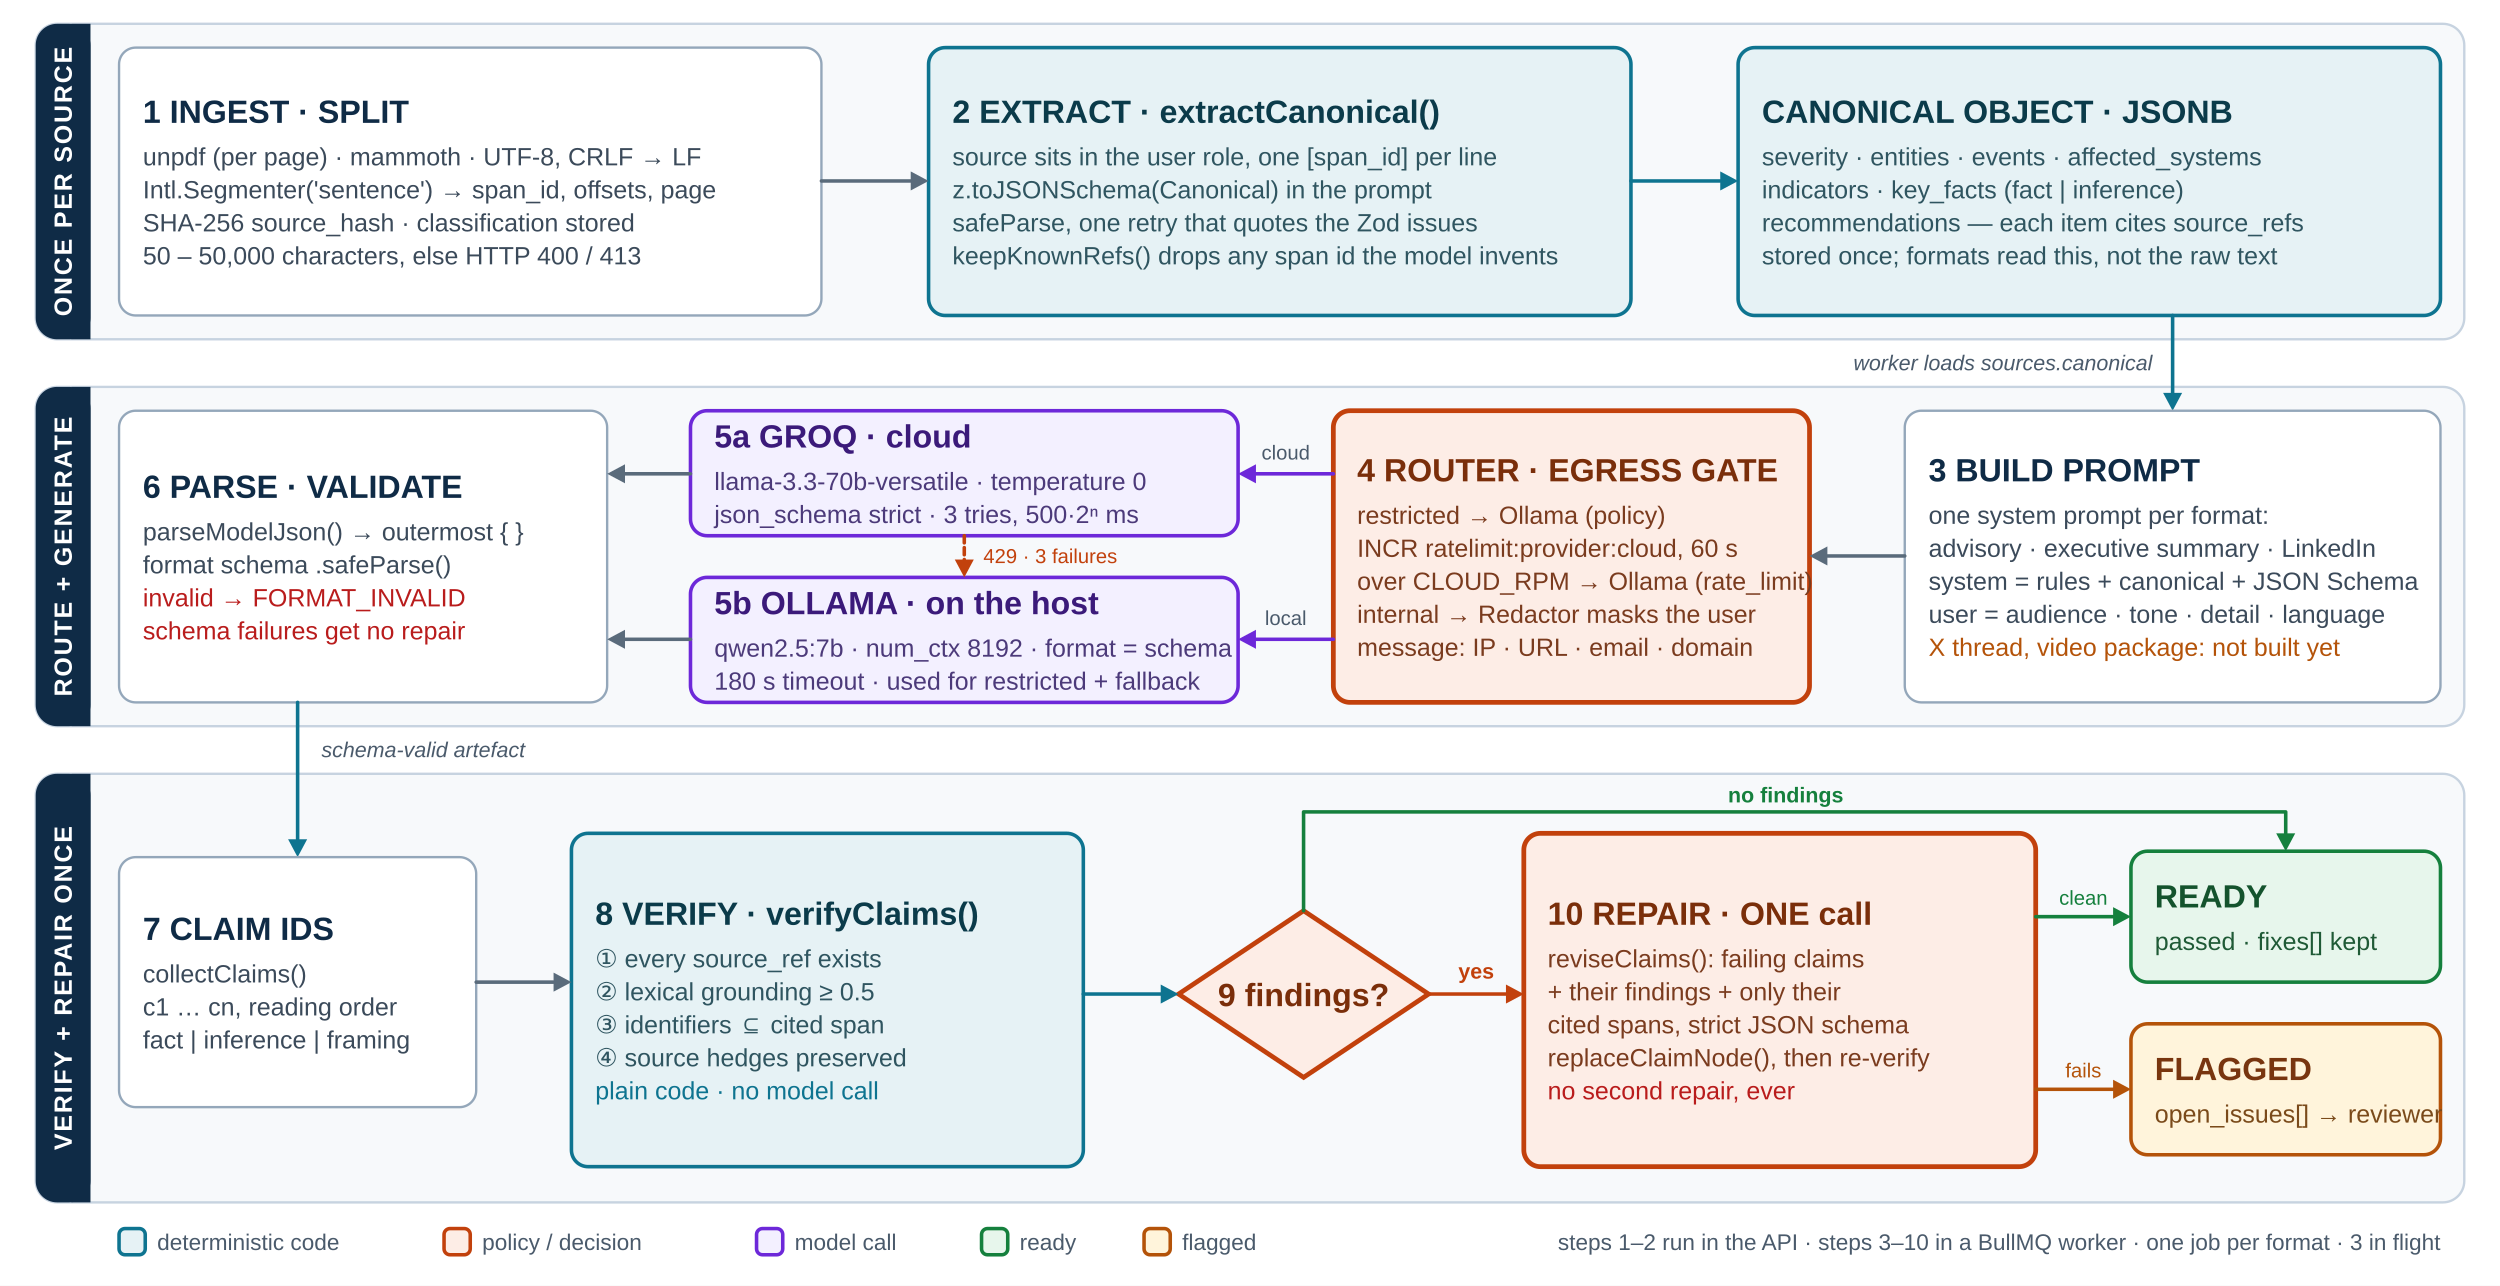
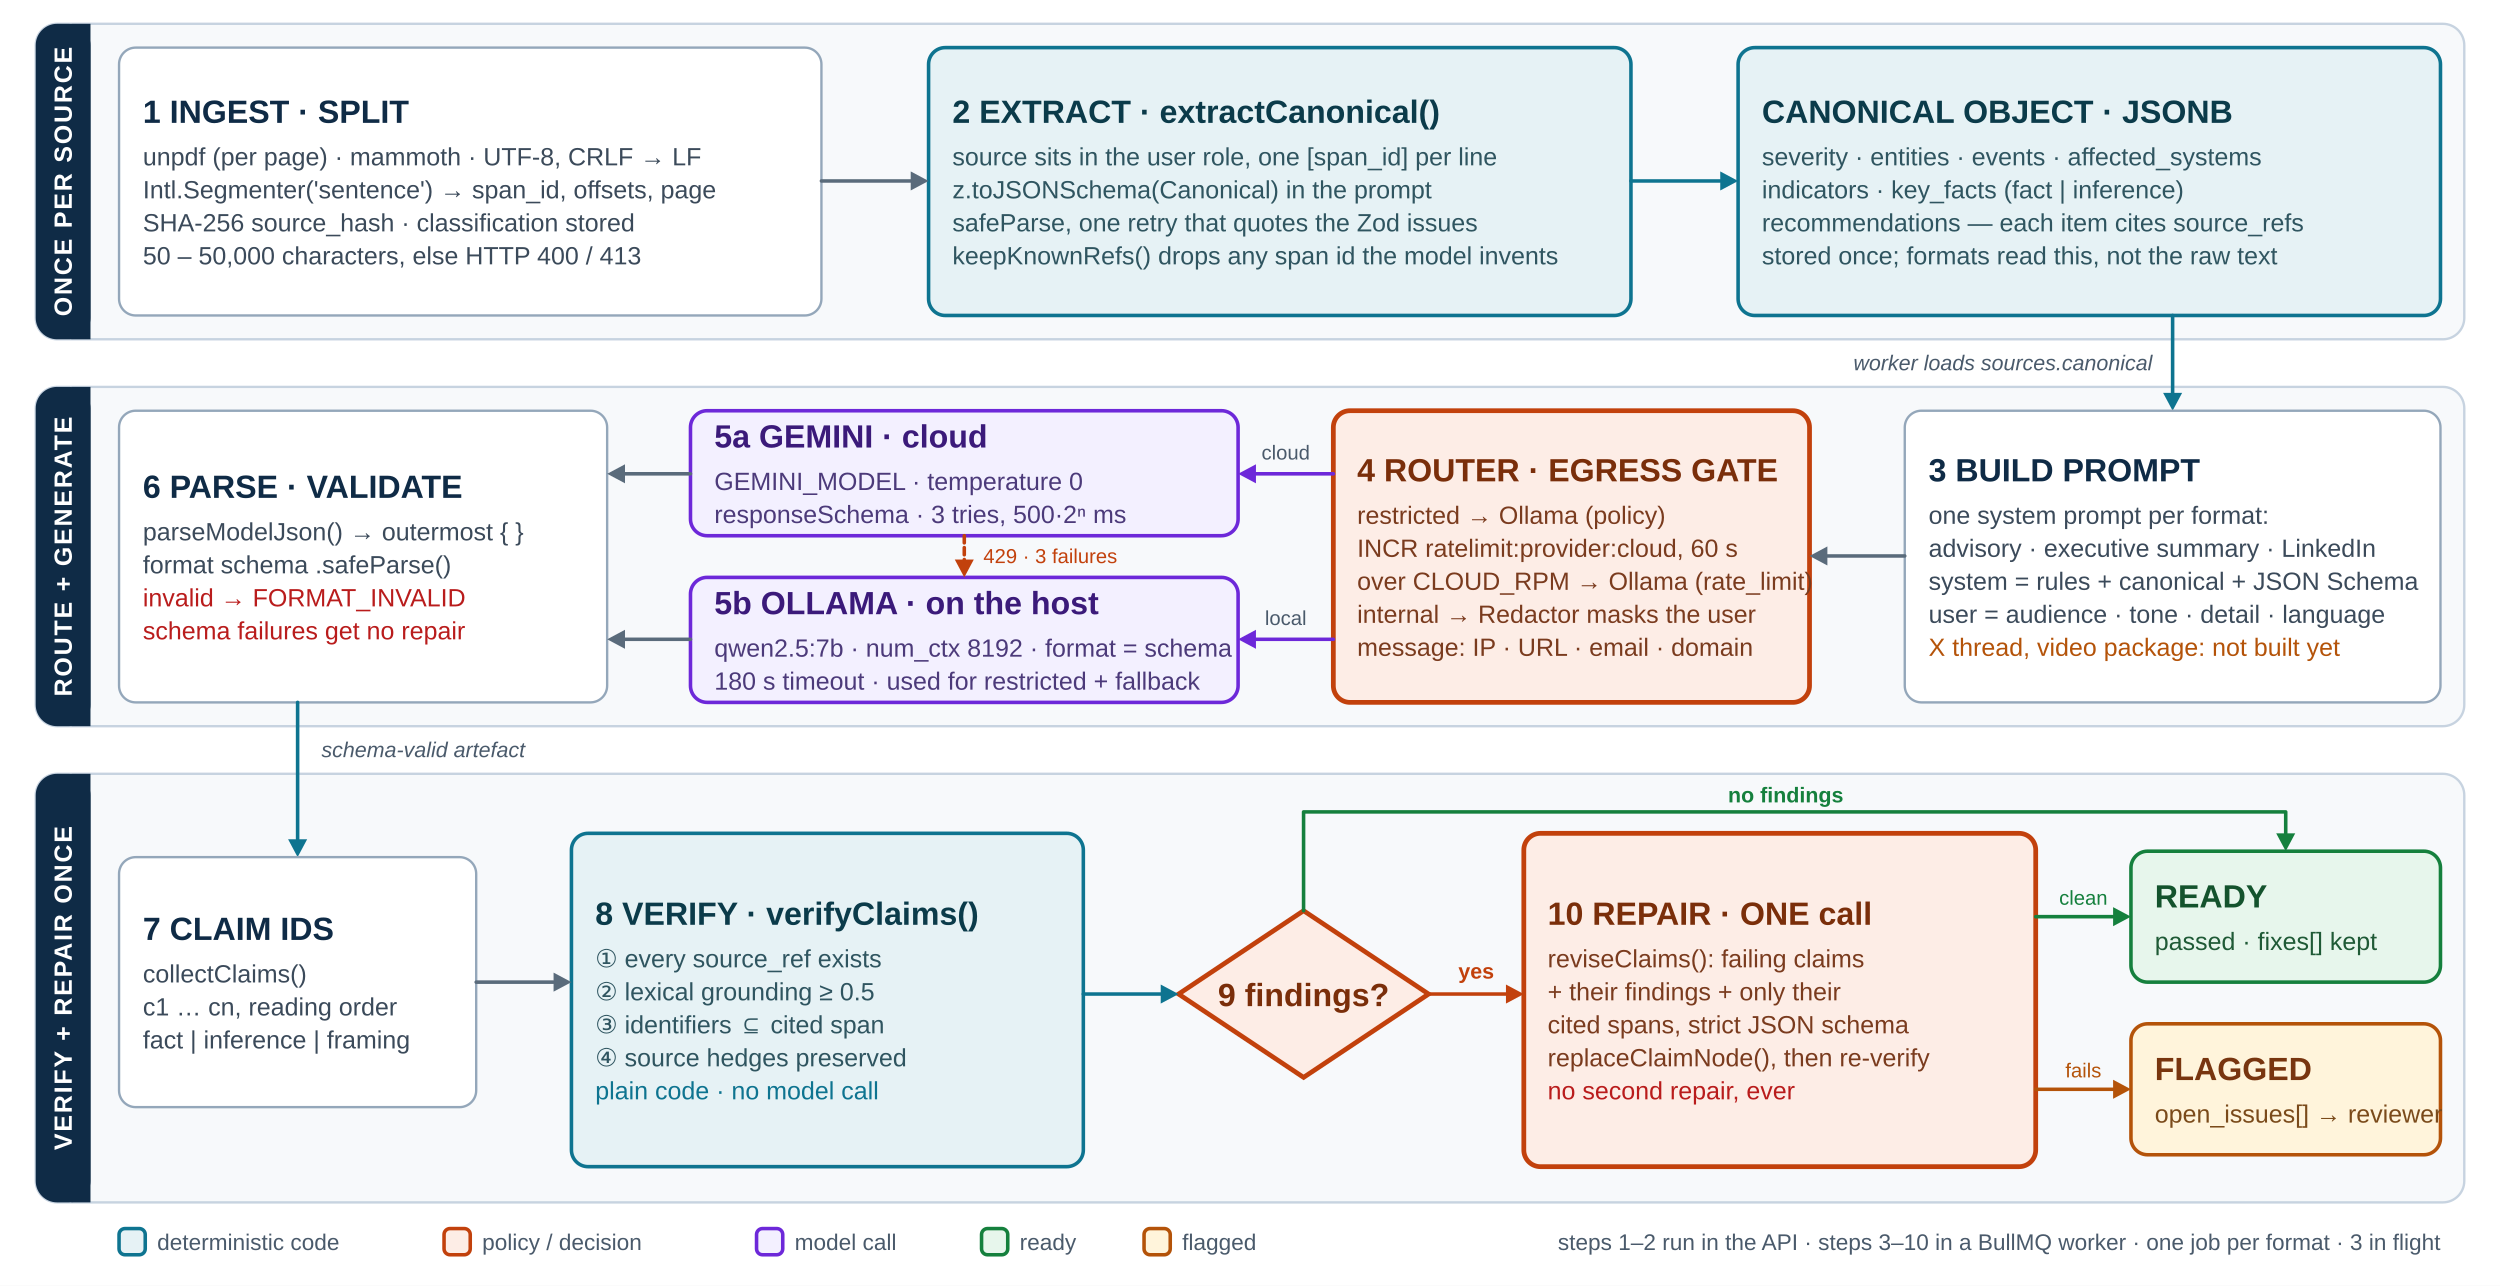
<svg xmlns="http://www.w3.org/2000/svg" width="2100" height="1080" viewBox="0 0 2100 1080" role="img" aria-label="AI engine flowchart">
  <rect width="2100" height="1080" fill="#FFFFFF" />
  <rect x="30" y="20" width="2040" height="265" rx="18" fill="#F7F9FB" stroke="#C7D3E0" stroke-width="2" />
  <rect x="30" y="20" width="46" height="265" rx="18" fill="#0F2B46" />
  <rect x="60" y="20" width="16" height="265" fill="#0F2B46" />
  <text x="53" y="152.5" transform="rotate(-90 53 152.5)" text-anchor="middle" dominant-baseline="central" font-family="Segoe UI, Arial, Helvetica, sans-serif" font-size="21" font-weight="700" letter-spacing="1.5" fill="#FFFFFF">ONCE PER SOURCE</text>
  <rect x="30" y="325" width="2040" height="285" rx="18" fill="#F7F9FB" stroke="#C7D3E0" stroke-width="2" />
  <rect x="30" y="325" width="46" height="285" rx="18" fill="#0F2B46" />
  <rect x="60" y="325" width="16" height="285" fill="#0F2B46" />
  <text x="53" y="467.5" transform="rotate(-90 53 467.5)" text-anchor="middle" dominant-baseline="central" font-family="Segoe UI, Arial, Helvetica, sans-serif" font-size="21" font-weight="700" letter-spacing="1.5" fill="#FFFFFF">ROUTE + GENERATE</text>
  <rect x="30" y="650" width="2040" height="360" rx="18" fill="#F7F9FB" stroke="#C7D3E0" stroke-width="2" />
  <rect x="30" y="650" width="46" height="360" rx="18" fill="#0F2B46" />
  <rect x="60" y="650" width="16" height="360" fill="#0F2B46" />
  <text x="53" y="830" transform="rotate(-90 53 830)" text-anchor="middle" dominant-baseline="central" font-family="Segoe UI, Arial, Helvetica, sans-serif" font-size="21" font-weight="700" letter-spacing="1.5" fill="#FFFFFF">VERIFY + REPAIR ONCE</text>
  <rect x="100" y="40" width="590" height="225" rx="14" fill="#FFFFFF" stroke="#94A7BA" stroke-width="2" />
  <text x="120" y="103.185" text-anchor="start" font-family="Segoe UI, Arial, Helvetica, sans-serif" font-size="27" font-weight="700" fill="#0F2B46">1  INGEST · SPLIT</text>
  <text x="120" y="138.905" text-anchor="start" font-family="Segoe UI, Arial, Helvetica, sans-serif" font-size="21" fill="#3B4A5A">unpdf (per page) · mammoth · UTF-8, CRLF → LF</text>
  <text x="120" y="166.625" text-anchor="start" font-family="Segoe UI, Arial, Helvetica, sans-serif" font-size="21" fill="#3B4A5A">Intl.Segmenter('sentence') → span_id, offsets, page</text>
  <text x="120" y="194.345" text-anchor="start" font-family="Segoe UI, Arial, Helvetica, sans-serif" font-size="21" fill="#3B4A5A">SHA-256 source_hash · classification stored</text>
  <text x="120" y="222.065" text-anchor="start" font-family="Segoe UI, Arial, Helvetica, sans-serif" font-size="21" fill="#3B4A5A">50 – 50,000 characters, else HTTP 400 / 413</text>
  <rect x="780" y="40" width="590" height="225" rx="14" fill="#E6F2F5" stroke="#0E7490" stroke-width="3" />
  <text x="800" y="103.185" text-anchor="start" font-family="Segoe UI, Arial, Helvetica, sans-serif" font-size="27" font-weight="700" fill="#0B3B4A">2  EXTRACT · extractCanonical()</text>
  <text x="800" y="138.905" text-anchor="start" font-family="Segoe UI, Arial, Helvetica, sans-serif" font-size="21" fill="#2F5560">source sits in the user role, one [span_id] per line</text>
  <text x="800" y="166.625" text-anchor="start" font-family="Segoe UI, Arial, Helvetica, sans-serif" font-size="21" fill="#2F5560">z.toJSONSchema(Canonical) in the prompt</text>
  <text x="800" y="194.345" text-anchor="start" font-family="Segoe UI, Arial, Helvetica, sans-serif" font-size="21" fill="#2F5560">safeParse, one retry that quotes the Zod issues</text>
  <text x="800" y="222.065" text-anchor="start" font-family="Segoe UI, Arial, Helvetica, sans-serif" font-size="21" fill="#2F5560">keepKnownRefs() drops any span id the model invents</text>
  <rect x="1460" y="40" width="590" height="225" rx="14" fill="#E6F2F5" stroke="#0E7490" stroke-width="3" />
  <text x="1480" y="103.185" text-anchor="start" font-family="Segoe UI, Arial, Helvetica, sans-serif" font-size="27" font-weight="700" fill="#0B3B4A">CANONICAL OBJECT · JSONB</text>
  <text x="1480" y="138.905" text-anchor="start" font-family="Segoe UI, Arial, Helvetica, sans-serif" font-size="21" fill="#2F5560">severity · entities · events · affected_systems</text>
  <text x="1480" y="166.625" text-anchor="start" font-family="Segoe UI, Arial, Helvetica, sans-serif" font-size="21" fill="#2F5560">indicators · key_facts (fact | inference)</text>
  <text x="1480" y="194.345" text-anchor="start" font-family="Segoe UI, Arial, Helvetica, sans-serif" font-size="21" fill="#2F5560">recommendations — each item cites source_refs</text>
  <text x="1480" y="222.065" text-anchor="start" font-family="Segoe UI, Arial, Helvetica, sans-serif" font-size="21" fill="#2F5560">stored once; formats read this, not the raw text</text>
  <path d="M 690 152 L 765 152" fill="none" stroke="#5A6B7B" stroke-width="3" stroke-linejoin="round" stroke-linecap="round" />
  <polygon points="780,152 765,160 765,144" fill="#5A6B7B" />
  <path d="M 1370 152 L 1445 152" fill="none" stroke="#0E7490" stroke-width="3" stroke-linejoin="round" stroke-linecap="round" />
  <polygon points="1460,152 1445,160 1445,144" fill="#0E7490" />
  <path d="M 1825 265 L 1825 330" fill="none" stroke="#0E7490" stroke-width="3" stroke-linejoin="round" stroke-linecap="round" />
  <polygon points="1825,345 1817,330 1833,330" fill="#0E7490" />
  <text x="1808" y="311" text-anchor="end" font-family="Segoe UI, Arial, Helvetica, sans-serif" font-size="18" font-style="italic" fill="#4A5A6B">worker loads sources.canonical</text>
  <rect x="1600" y="345" width="450" height="245" rx="14" fill="#FFFFFF" stroke="#94A7BA" stroke-width="2" />
  <text x="1620" y="404.325" text-anchor="start" font-family="Segoe UI, Arial, Helvetica, sans-serif" font-size="27" font-weight="700" fill="#0F2B46">3  BUILD PROMPT</text>
  <text x="1620" y="440.045" text-anchor="start" font-family="Segoe UI, Arial, Helvetica, sans-serif" font-size="21" fill="#3B4A5A">one system prompt per format:</text>
  <text x="1620" y="467.765" text-anchor="start" font-family="Segoe UI, Arial, Helvetica, sans-serif" font-size="21" fill="#3B4A5A">advisory · executive summary · LinkedIn</text>
  <text x="1620" y="495.485" text-anchor="start" font-family="Segoe UI, Arial, Helvetica, sans-serif" font-size="21" fill="#3B4A5A">system = rules + canonical + JSON Schema</text>
  <text x="1620" y="523.205" text-anchor="start" font-family="Segoe UI, Arial, Helvetica, sans-serif" font-size="21" fill="#3B4A5A">user = audience · tone · detail · language</text>
  <text x="1620" y="550.925" text-anchor="start" font-family="Segoe UI, Arial, Helvetica, sans-serif" font-size="21" fill="#B45309">X thread, video package: not built yet</text>
  <rect x="1120" y="345" width="400" height="245" rx="14" fill="#FDEDE6" stroke="#C2410C" stroke-width="4" />
  <text x="1140" y="404.325" text-anchor="start" font-family="Segoe UI, Arial, Helvetica, sans-serif" font-size="27" font-weight="700" fill="#7A2E0A">4  ROUTER · EGRESS GATE</text>
  <text x="1140" y="440.045" text-anchor="start" font-family="Segoe UI, Arial, Helvetica, sans-serif" font-size="21" fill="#7A3B1E">restricted → Ollama  (policy)</text>
  <text x="1140" y="467.765" text-anchor="start" font-family="Segoe UI, Arial, Helvetica, sans-serif" font-size="21" fill="#7A3B1E">INCR ratelimit:provider:cloud, 60 s</text>
  <text x="1140" y="495.485" text-anchor="start" font-family="Segoe UI, Arial, Helvetica, sans-serif" font-size="21" fill="#7A3B1E">over CLOUD_RPM → Ollama  (rate_limit)</text>
  <text x="1140" y="523.205" text-anchor="start" font-family="Segoe UI, Arial, Helvetica, sans-serif" font-size="21" fill="#7A3B1E">internal → Redactor masks the user</text>
  <text x="1140" y="550.925" text-anchor="start" font-family="Segoe UI, Arial, Helvetica, sans-serif" font-size="21" fill="#7A3B1E">message: IP · URL · email · domain</text>
  <rect x="580" y="345" width="460" height="105" rx="14" fill="#F3F0FF" stroke="#6D28D9" stroke-width="3" />
-   <text x="600" y="375.905" text-anchor="start" font-family="Segoe UI, Arial, Helvetica, sans-serif" font-size="27" font-weight="700" fill="#3B1A7A">5a  GROQ · cloud</text>
-   <text x="600" y="411.625" text-anchor="start" font-family="Segoe UI, Arial, Helvetica, sans-serif" font-size="21" fill="#4C3A7A">llama-3.3-70b-versatile · temperature 0</text>
-   <text x="600" y="439.345" text-anchor="start" font-family="Segoe UI, Arial, Helvetica, sans-serif" font-size="21" fill="#4C3A7A">json_schema strict · 3 tries, 500·2ⁿ ms</text>
+   <text x="600" y="375.905" text-anchor="start" font-family="Segoe UI, Arial, Helvetica, sans-serif" font-size="27" font-weight="700" fill="#3B1A7A">5a  GEMINI · cloud</text>
+   <text x="600" y="411.625" text-anchor="start" font-family="Segoe UI, Arial, Helvetica, sans-serif" font-size="21" fill="#4C3A7A">GEMINI_MODEL · temperature 0</text>
+   <text x="600" y="439.345" text-anchor="start" font-family="Segoe UI, Arial, Helvetica, sans-serif" font-size="21" fill="#4C3A7A">responseSchema · 3 tries, 500·2ⁿ ms</text>
  <rect x="580" y="485" width="460" height="105" rx="14" fill="#F3F0FF" stroke="#6D28D9" stroke-width="3" />
  <text x="600" y="515.905" text-anchor="start" font-family="Segoe UI, Arial, Helvetica, sans-serif" font-size="27" font-weight="700" fill="#3B1A7A">5b  OLLAMA · on the host</text>
  <text x="600" y="551.625" text-anchor="start" font-family="Segoe UI, Arial, Helvetica, sans-serif" font-size="21" fill="#4C3A7A">qwen2.5:7b · num_ctx 8192 · format = schema</text>
  <text x="600" y="579.345" text-anchor="start" font-family="Segoe UI, Arial, Helvetica, sans-serif" font-size="21" fill="#4C3A7A">180 s timeout · used for restricted + fallback</text>
  <rect x="100" y="345" width="410" height="245" rx="14" fill="#FFFFFF" stroke="#94A7BA" stroke-width="2" />
  <text x="120" y="418.185" text-anchor="start" font-family="Segoe UI, Arial, Helvetica, sans-serif" font-size="27" font-weight="700" fill="#0F2B46">6  PARSE · VALIDATE</text>
  <text x="120" y="453.905" text-anchor="start" font-family="Segoe UI, Arial, Helvetica, sans-serif" font-size="21" fill="#3B4A5A">parseModelJson() → outermost { }</text>
  <text x="120" y="481.625" text-anchor="start" font-family="Segoe UI, Arial, Helvetica, sans-serif" font-size="21" fill="#3B4A5A">format schema .safeParse()</text>
  <text x="120" y="509.345" text-anchor="start" font-family="Segoe UI, Arial, Helvetica, sans-serif" font-size="21" fill="#B91C1C">invalid → FORMAT_INVALID</text>
  <text x="120" y="537.065" text-anchor="start" font-family="Segoe UI, Arial, Helvetica, sans-serif" font-size="21" fill="#B91C1C">schema failures get no repair</text>
  <path d="M 1600 467 L 1535 467" fill="none" stroke="#5A6B7B" stroke-width="3" stroke-linejoin="round" stroke-linecap="round" />
  <polygon points="1520,467 1535,459 1535,475" fill="#5A6B7B" />
  <path d="M 1120 398 L 1055 398" fill="none" stroke="#6D28D9" stroke-width="3" stroke-linejoin="round" stroke-linecap="round" />
  <polygon points="1040,398 1055,390 1055,406" fill="#6D28D9" />
  <text x="1080" y="386" text-anchor="middle" font-family="Segoe UI, Arial, Helvetica, sans-serif" font-size="17" fill="#4A5A6B">cloud</text>
  <path d="M 1120 537 L 1055 537" fill="none" stroke="#6D28D9" stroke-width="3" stroke-linejoin="round" stroke-linecap="round" />
  <polygon points="1040,537 1055,529 1055,545" fill="#6D28D9" />
  <text x="1080" y="525" text-anchor="middle" font-family="Segoe UI, Arial, Helvetica, sans-serif" font-size="17" fill="#4A5A6B">local</text>
  <path d="M 810 450 L 810 470" fill="none" stroke="#C2410C" stroke-width="3" stroke-linejoin="round" stroke-linecap="round" stroke-dasharray="6 4" />
  <polygon points="810,485 802,470 818,470" fill="#C2410C" />
  <text x="826" y="473" text-anchor="start" font-family="Segoe UI, Arial, Helvetica, sans-serif" font-size="17" fill="#C2410C">429 · 3 failures</text>
  <path d="M 580 398 L 525 398" fill="none" stroke="#5A6B7B" stroke-width="3" stroke-linejoin="round" stroke-linecap="round" />
  <polygon points="510,398 525,390 525,406" fill="#5A6B7B" />
  <path d="M 580 537 L 525 537" fill="none" stroke="#5A6B7B" stroke-width="3" stroke-linejoin="round" stroke-linecap="round" />
  <polygon points="510,537 525,529 525,545" fill="#5A6B7B" />
  <path d="M 250 590 L 250 705" fill="none" stroke="#0E7490" stroke-width="3" stroke-linejoin="round" stroke-linecap="round" />
  <polygon points="250,720 242,705 258,705" fill="#0E7490" />
  <text x="270" y="636" text-anchor="start" font-family="Segoe UI, Arial, Helvetica, sans-serif" font-size="18" font-style="italic" fill="#4A5A6B">schema-valid artefact</text>
  <rect x="100" y="720" width="300" height="210" rx="14" fill="#FFFFFF" stroke="#94A7BA" stroke-width="2" />
  <text x="120" y="789.545" text-anchor="start" font-family="Segoe UI, Arial, Helvetica, sans-serif" font-size="27" font-weight="700" fill="#0F2B46">7  CLAIM IDS</text>
  <text x="120" y="825.265" text-anchor="start" font-family="Segoe UI, Arial, Helvetica, sans-serif" font-size="21" fill="#3B4A5A">collectClaims()</text>
  <text x="120" y="852.985" text-anchor="start" font-family="Segoe UI, Arial, Helvetica, sans-serif" font-size="21" fill="#3B4A5A">c1 … cn, reading order</text>
  <text x="120" y="880.705" text-anchor="start" font-family="Segoe UI, Arial, Helvetica, sans-serif" font-size="21" fill="#3B4A5A">fact | inference | framing</text>
  <rect x="480" y="700" width="430" height="280" rx="14" fill="#E6F2F5" stroke="#0E7490" stroke-width="3" />
  <text x="500" y="776.825" text-anchor="start" font-family="Segoe UI, Arial, Helvetica, sans-serif" font-size="27" font-weight="700" fill="#0B3B4A">8  VERIFY · verifyClaims()</text>
  <text x="500" y="812.545" text-anchor="start" font-family="Segoe UI, Arial, Helvetica, sans-serif" font-size="21" fill="#2F5560">① every source_ref exists</text>
  <text x="500" y="840.265" text-anchor="start" font-family="Segoe UI, Arial, Helvetica, sans-serif" font-size="21" fill="#2F5560">② lexical grounding ≥ 0.5</text>
  <text x="500" y="867.985" text-anchor="start" font-family="Segoe UI, Arial, Helvetica, sans-serif" font-size="21" fill="#2F5560">③ identifiers ⊆ cited span</text>
  <text x="500" y="895.705" text-anchor="start" font-family="Segoe UI, Arial, Helvetica, sans-serif" font-size="21" fill="#2F5560">④ source hedges preserved</text>
  <text x="500" y="923.425" text-anchor="start" font-family="Segoe UI, Arial, Helvetica, sans-serif" font-size="21" fill="#0E7490">plain code · no model call</text>
  <polygon points="1095,765 1200,835 1095,905 990,835" fill="#FDEDE6" stroke="#C2410C" stroke-width="4" />
  <text x="1095" y="845.125" text-anchor="middle" font-family="Segoe UI, Arial, Helvetica, sans-serif" font-size="27" font-weight="700" fill="#7A2E0A">9  findings?</text>
  <rect x="1280" y="700" width="430" height="280" rx="14" fill="#FDEDE6" stroke="#C2410C" stroke-width="4" />
  <text x="1300" y="776.825" text-anchor="start" font-family="Segoe UI, Arial, Helvetica, sans-serif" font-size="27" font-weight="700" fill="#7A2E0A">10  REPAIR · ONE call</text>
  <text x="1300" y="812.545" text-anchor="start" font-family="Segoe UI, Arial, Helvetica, sans-serif" font-size="21" fill="#7A3B1E">reviseClaims(): failing claims</text>
  <text x="1300" y="840.265" text-anchor="start" font-family="Segoe UI, Arial, Helvetica, sans-serif" font-size="21" fill="#7A3B1E">+ their findings + only their</text>
  <text x="1300" y="867.985" text-anchor="start" font-family="Segoe UI, Arial, Helvetica, sans-serif" font-size="21" fill="#7A3B1E">cited spans, strict JSON schema</text>
  <text x="1300" y="895.705" text-anchor="start" font-family="Segoe UI, Arial, Helvetica, sans-serif" font-size="21" fill="#7A3B1E">replaceClaimNode(), then re-verify</text>
  <text x="1300" y="923.425" text-anchor="start" font-family="Segoe UI, Arial, Helvetica, sans-serif" font-size="21" fill="#B91C1C">no second repair, ever</text>
  <rect x="1790" y="715" width="260" height="110" rx="14" fill="#E7F6EC" stroke="#15803D" stroke-width="3" />
  <text x="1810" y="762.265" text-anchor="start" font-family="Segoe UI, Arial, Helvetica, sans-serif" font-size="27" font-weight="700" fill="#14532D">READY</text>
  <text x="1810" y="797.985" text-anchor="start" font-family="Segoe UI, Arial, Helvetica, sans-serif" font-size="21" fill="#1F5A36">passed · fixes[] kept</text>
  <rect x="1790" y="860" width="260" height="110" rx="14" fill="#FFF4DB" stroke="#B45309" stroke-width="3" />
  <text x="1810" y="907.265" text-anchor="start" font-family="Segoe UI, Arial, Helvetica, sans-serif" font-size="27" font-weight="700" fill="#78350F">FLAGGED</text>
  <text x="1810" y="942.985" text-anchor="start" font-family="Segoe UI, Arial, Helvetica, sans-serif" font-size="21" fill="#7A4A1A">open_issues[] → reviewer</text>
  <path d="M 400 825 L 465 825" fill="none" stroke="#5A6B7B" stroke-width="3" stroke-linejoin="round" stroke-linecap="round" />
  <polygon points="480,825 465,833 465,817" fill="#5A6B7B" />
  <path d="M 910 835 L 975 835" fill="none" stroke="#0E7490" stroke-width="3" stroke-linejoin="round" stroke-linecap="round" />
  <polygon points="990,835 975,843 975,827" fill="#0E7490" />
  <path d="M 1200 835 L 1265 835" fill="none" stroke="#C2410C" stroke-width="3" stroke-linejoin="round" stroke-linecap="round" />
  <polygon points="1280,835 1265,843 1265,827" fill="#C2410C" />
  <text x="1240" y="822" text-anchor="middle" font-family="Segoe UI, Arial, Helvetica, sans-serif" font-size="18" font-weight="700" fill="#C2410C">yes</text>
  <path d="M 1095 765 L 1095 682 L 1920 682 L 1920 700" fill="none" stroke="#15803D" stroke-width="3" stroke-linejoin="round" stroke-linecap="round" />
  <polygon points="1920,715 1912,700 1928,700" fill="#15803D" />
  <text x="1500" y="674" text-anchor="middle" font-family="Segoe UI, Arial, Helvetica, sans-serif" font-size="18" font-weight="700" fill="#15803D">no findings</text>
  <path d="M 1710 770 L 1775 770" fill="none" stroke="#15803D" stroke-width="3" stroke-linejoin="round" stroke-linecap="round" />
  <polygon points="1790,770 1775,778 1775,762" fill="#15803D" />
  <text x="1750" y="760" text-anchor="middle" font-family="Segoe UI, Arial, Helvetica, sans-serif" font-size="17" fill="#15803D">clean</text>
  <path d="M 1710 915 L 1775 915" fill="none" stroke="#B45309" stroke-width="3" stroke-linejoin="round" stroke-linecap="round" />
  <polygon points="1790,915 1775,923 1775,907" fill="#B45309" />
  <text x="1750" y="905" text-anchor="middle" font-family="Segoe UI, Arial, Helvetica, sans-serif" font-size="17" fill="#B45309">fails</text>
  <rect x="100" y="1032" width="22" height="22" rx="5" fill="#E6F2F5" stroke="#0E7490" stroke-width="3" />
  <text x="132" y="1050" text-anchor="start" font-family="Segoe UI, Arial, Helvetica, sans-serif" font-size="19" fill="#4A5A6B">deterministic code</text>
  <rect x="373" y="1032" width="22" height="22" rx="5" fill="#FDEDE6" stroke="#C2410C" stroke-width="3" />
  <text x="405" y="1050" text-anchor="start" font-family="Segoe UI, Arial, Helvetica, sans-serif" font-size="19" fill="#4A5A6B">policy / decision</text>
  <rect x="635.5" y="1032" width="22" height="22" rx="5" fill="#F3F0FF" stroke="#6D28D9" stroke-width="3" />
  <text x="667.5" y="1050" text-anchor="start" font-family="Segoe UI, Arial, Helvetica, sans-serif" font-size="19" fill="#4A5A6B">model call</text>
  <rect x="824.5" y="1032" width="22" height="22" rx="5" fill="#E7F6EC" stroke="#15803D" stroke-width="3" />
  <text x="856.5" y="1050" text-anchor="start" font-family="Segoe UI, Arial, Helvetica, sans-serif" font-size="19" fill="#4A5A6B">ready</text>
  <rect x="961" y="1032" width="22" height="22" rx="5" fill="#FFF4DB" stroke="#B45309" stroke-width="3" />
  <text x="993" y="1050" text-anchor="start" font-family="Segoe UI, Arial, Helvetica, sans-serif" font-size="19" fill="#4A5A6B">flagged</text>
  <text x="2050" y="1050" text-anchor="end" font-family="Segoe UI, Arial, Helvetica, sans-serif" font-size="19" fill="#4A5A6B">steps 1–2 run in the API · steps 3–10 in a BullMQ worker · one job per format · 3 in flight</text>
</svg>
